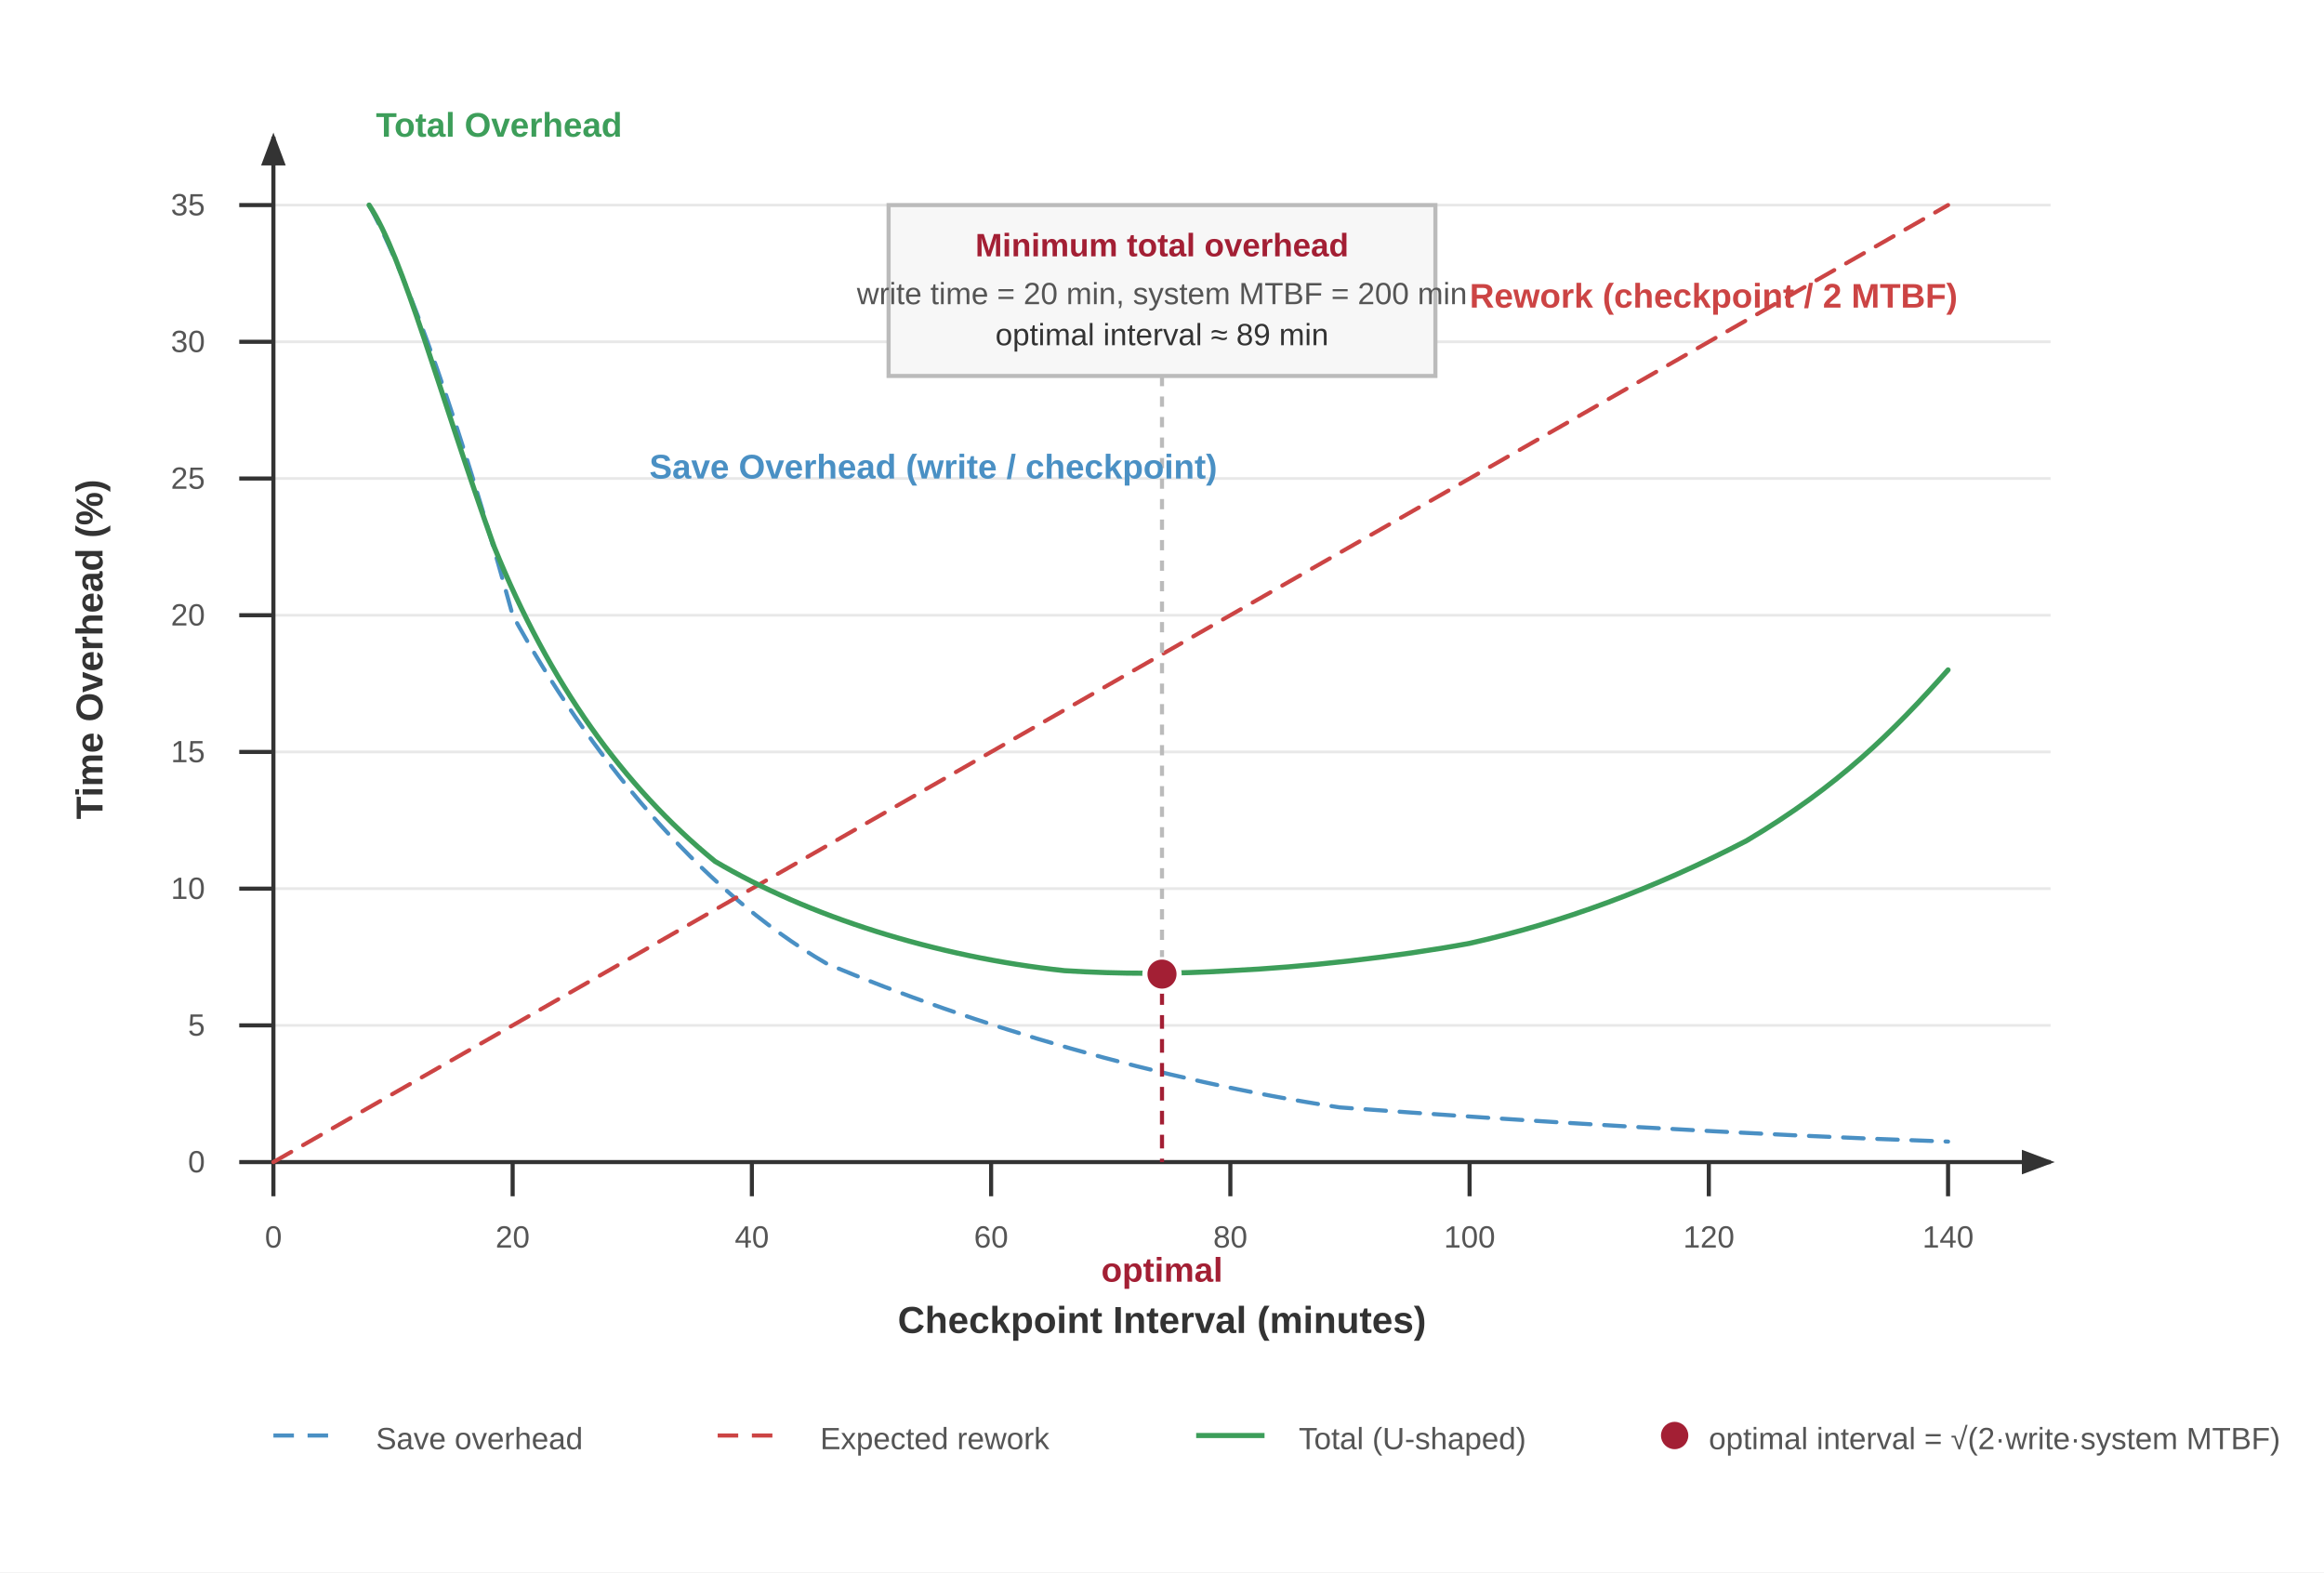
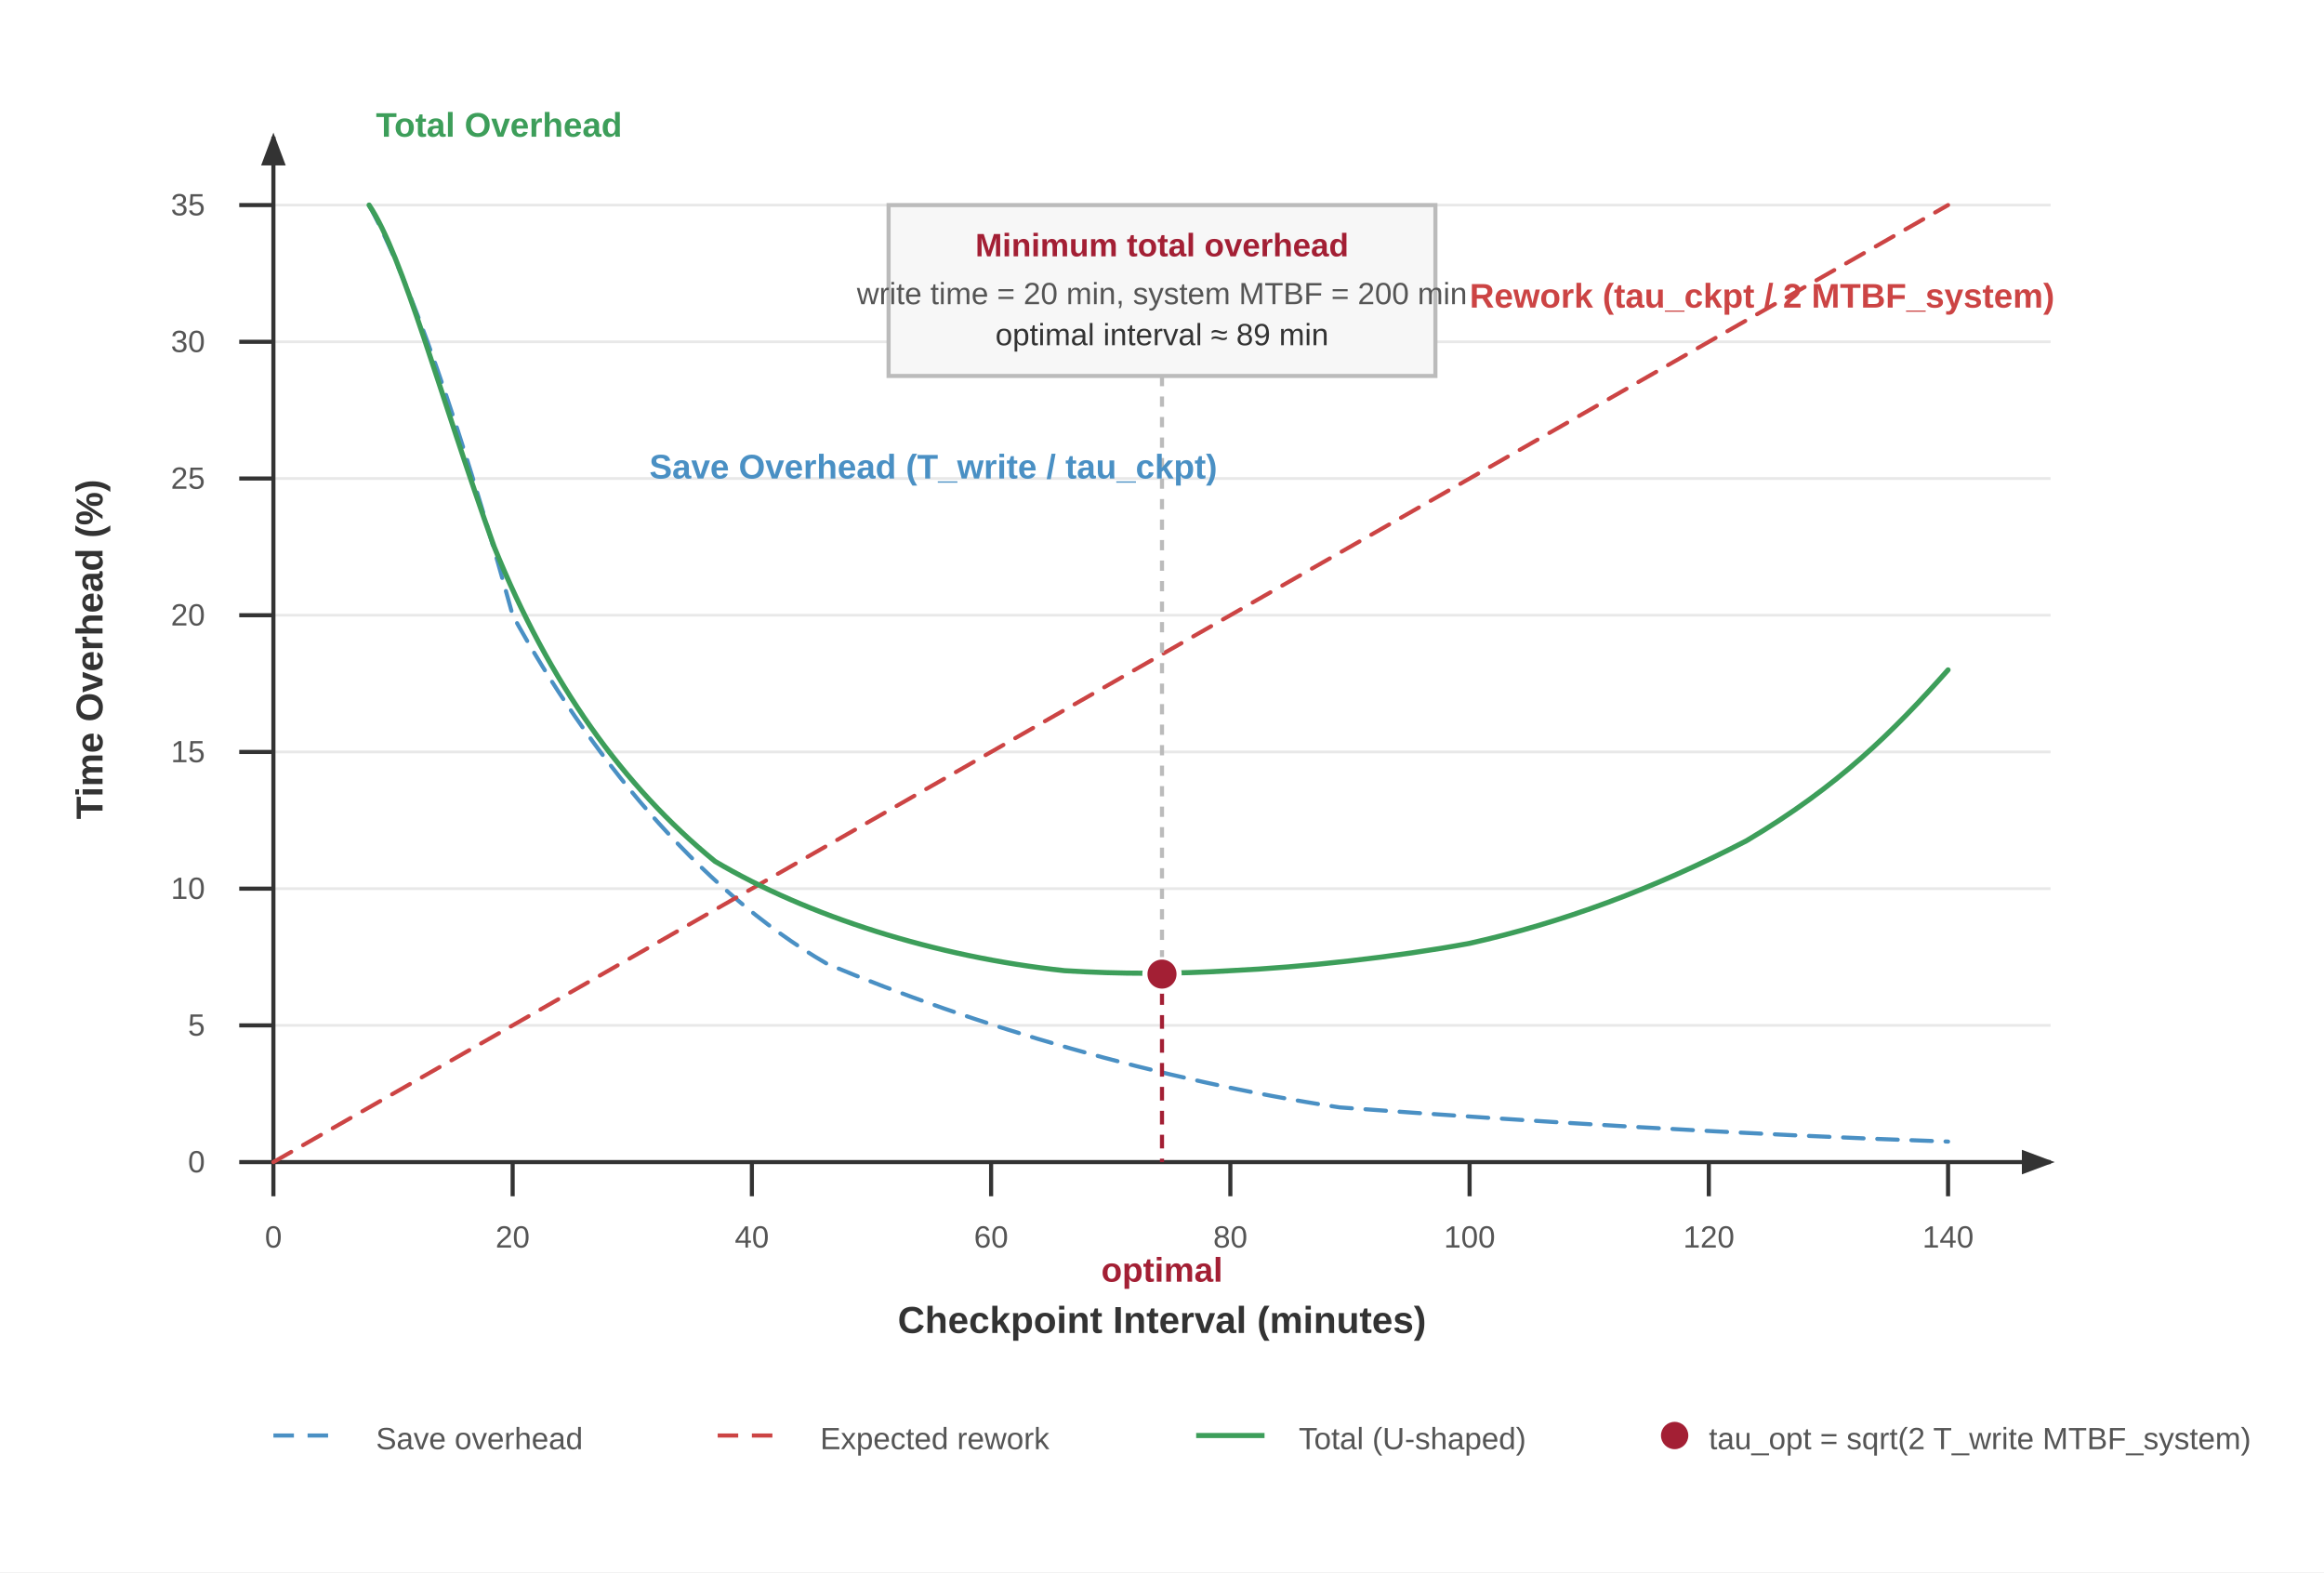
<svg xmlns="http://www.w3.org/2000/svg" font-family="Arial, Helvetica, sans-serif" viewBox="0 0 680 460">
  <rect width="680" height="460" fill="#fff" />
  <defs>
    <marker id="arrow" markerWidth="8" markerHeight="6" refX="7" refY="3" orient="auto">
      <path d="M0,0 L8,3 L0,6 Z" fill="#333" />
    </marker>
  </defs>
  <rect width="640" height="420" fill="#fff" />
  <g stroke="#e8e8e8" stroke-width="0.8">
    <line x1="80" y1="60" x2="600" y2="60" />
    <line x1="80" y1="100" x2="600" y2="100" />
    <line x1="80" y1="140" x2="600" y2="140" />
    <line x1="80" y1="180" x2="600" y2="180" />
    <line x1="80" y1="220" x2="600" y2="220" />
    <line x1="80" y1="260" x2="600" y2="260" />
    <line x1="80" y1="300" x2="600" y2="300" />
    <line x1="80" y1="340" x2="600" y2="340" />
  </g>
  <line x1="80" y1="340" x2="600" y2="340" stroke="#333" stroke-width="1.2" marker-end="url(#arrow)" />
  <line x1="80" y1="350" x2="80" y2="40" stroke="#333" stroke-width="1.2" marker-end="url(#arrow)" />
  <text x="340" y="390" text-anchor="middle" font-size="11" font-weight="600" fill="#333">Checkpoint Interval (minutes)</text>
  <text x="30" y="190" text-anchor="middle" font-size="11" font-weight="600" fill="#333" transform="rotate(-90, 30, 190)">Time Overhead (%)</text>
  <text x="60" y="343" text-anchor="end" font-size="9" fill="#555">0</text>
  <text x="60" y="303" text-anchor="end" font-size="9" fill="#555">5</text>
  <text x="60" y="263" text-anchor="end" font-size="9" fill="#555">10</text>
  <text x="60" y="223" text-anchor="end" font-size="9" fill="#555">15</text>
  <text x="60" y="183" text-anchor="end" font-size="9" fill="#555">20</text>
  <text x="60" y="143" text-anchor="end" font-size="9" fill="#555">25</text>
  <text x="60" y="103" text-anchor="end" font-size="9" fill="#555">30</text>
  <text x="60" y="63" text-anchor="end" font-size="9" fill="#555">35</text>
  <g stroke="#333" stroke-width="1.2">
    <line x1="70" y1="340" x2="80" y2="340" />
    <line x1="70" y1="300" x2="80" y2="300" />
    <line x1="70" y1="260" x2="80" y2="260" />
    <line x1="70" y1="220" x2="80" y2="220" />
    <line x1="70" y1="180" x2="80" y2="180" />
    <line x1="70" y1="140" x2="80" y2="140" />
    <line x1="70" y1="100" x2="80" y2="100" />
    <line x1="70" y1="60" x2="80" y2="60" />
  </g>
  <text x="80" y="365" text-anchor="middle" font-size="9" fill="#555">0</text>
  <text x="150" y="365" text-anchor="middle" font-size="9" fill="#555">20</text>
  <text x="220" y="365" text-anchor="middle" font-size="9" fill="#555">40</text>
  <text x="290" y="365" text-anchor="middle" font-size="9" fill="#555">60</text>
  <text x="360" y="365" text-anchor="middle" font-size="9" fill="#555">80</text>
  <text x="430" y="365" text-anchor="middle" font-size="9" fill="#555">100</text>
  <text x="500" y="365" text-anchor="middle" font-size="9" fill="#555">120</text>
  <text x="570" y="365" text-anchor="middle" font-size="9" fill="#555">140</text>
  <g stroke="#333" stroke-width="1.2">
    <line x1="150" y1="340" x2="150" y2="350" />
    <line x1="220" y1="340" x2="220" y2="350" />
    <line x1="290" y1="340" x2="290" y2="350" />
    <line x1="360" y1="340" x2="360" y2="350" />
    <line x1="430" y1="340" x2="430" y2="350" />
    <line x1="500" y1="340" x2="500" y2="350" />
    <line x1="570" y1="340" x2="570" y2="350" />
  </g>
  <path d="M 108,60 C 123,88 139,140 150,180 C 172,220 204,260 242,282 C 285,300 339,316 392,324 C 446,328 511,332 570,334" fill="none" stroke="#4a90c4" stroke-width="1.2" stroke-dasharray="6,4" stroke-linecap="round" />
  <path d="M 80,340 L 150,300 L 220,260 L 290,220 L 360,180 L 430,140 L 500,100 L 570,60" fill="none" stroke="#c44" stroke-width="1.2" stroke-dasharray="6,4" stroke-linecap="round" />
  <path d="M 108,60 C 118,75 128.5,115 144.6,160 C 160.8,200 182.3,230 209.2,252 C 236.2,268 273.8,280 311.5,284 C 327.7,285 343.8,285 360,284 C 381.5,283 408.5,280 430,276 C 457,270 484,260 511,246 C 538,230 554,214 570,196" fill="none" stroke="#3d9e5a" stroke-width="1.5" stroke-linecap="round" />
  <line x1="340" y1="290" x2="340" y2="340" stroke="#a31f34" stroke-width="1.2" stroke-dasharray="4,3" />
  <circle cx="340" cy="285" r="5" fill="#a31f34" stroke="#fff" stroke-width="1.5" />
  <text x="340" y="375" text-anchor="middle" font-size="10" font-weight="700" fill="#a31f34">optimal</text>
  <rect x="260" y="60" width="160" height="50" fill="#f7f7f7" stroke="#bbb" stroke-width="1.2" />
  <text x="340" y="75" text-anchor="middle" font-size="9.5" font-weight="700" fill="#a31f34">Minimum total overhead</text>
  <text x="340" y="89" text-anchor="middle" font-size="9" fill="#555">write time = 20 min, system MTBF = 200 min</text>
  <text x="340" y="101" text-anchor="middle" font-size="9" fill="#333">optimal interval ≈ 89 min</text>
  <line x1="340" y1="110" x2="340" y2="280" stroke="#bbb" stroke-width="1.2" stroke-dasharray="3,3" />
-   <text x="190" y="140" text-anchor="start" font-size="10" font-weight="700" fill="#4a90c4">Save Overhead (write / checkpoint)</text>
-   <text x="430" y="90" text-anchor="start" font-size="10" font-weight="700" fill="#c44">Rework (checkpoint / 2 MTBF)</text>
+   <text x="190" y="140" text-anchor="start" font-size="10" font-weight="700" fill="#4a90c4">Save Overhead (T_write / tau_ckpt)</text>
+   <text x="430" y="90" text-anchor="start" font-size="10" font-weight="700" fill="#c44">Rework (tau_ckpt / 2 MTBF_system)</text>
  <text x="110" y="40" text-anchor="start" font-size="10" font-weight="700" fill="#3d9e5a">Total Overhead</text>
  <g transform="translate(80, 420)">
    <line x1="0" y1="0" x2="20" y2="0" stroke="#4a90c4" stroke-width="1.2" stroke-dasharray="6,4" />
    <text x="30" y="4" font-size="9" fill="#555">Save overhead</text>
    <line x1="130" y1="0" x2="150" y2="0" stroke="#c44" stroke-width="1.2" stroke-dasharray="6,4" />
    <text x="160" y="4" font-size="9" fill="#555">Expected rework</text>
    <line x1="270" y1="0" x2="290" y2="0" stroke="#3d9e5a" stroke-width="1.5" />
    <text x="300" y="4" font-size="9" fill="#555">Total (U-shaped)</text>
    <circle cx="410" cy="0" r="4" fill="#a31f34" />
-     <text x="420" y="4" font-size="9" fill="#555">optimal interval = √(2·write·system MTBF)</text>
+     <text x="420" y="4" font-size="9" fill="#555">tau_opt = sqrt(2 T_write MTBF_system)</text>
  </g>
</svg>
